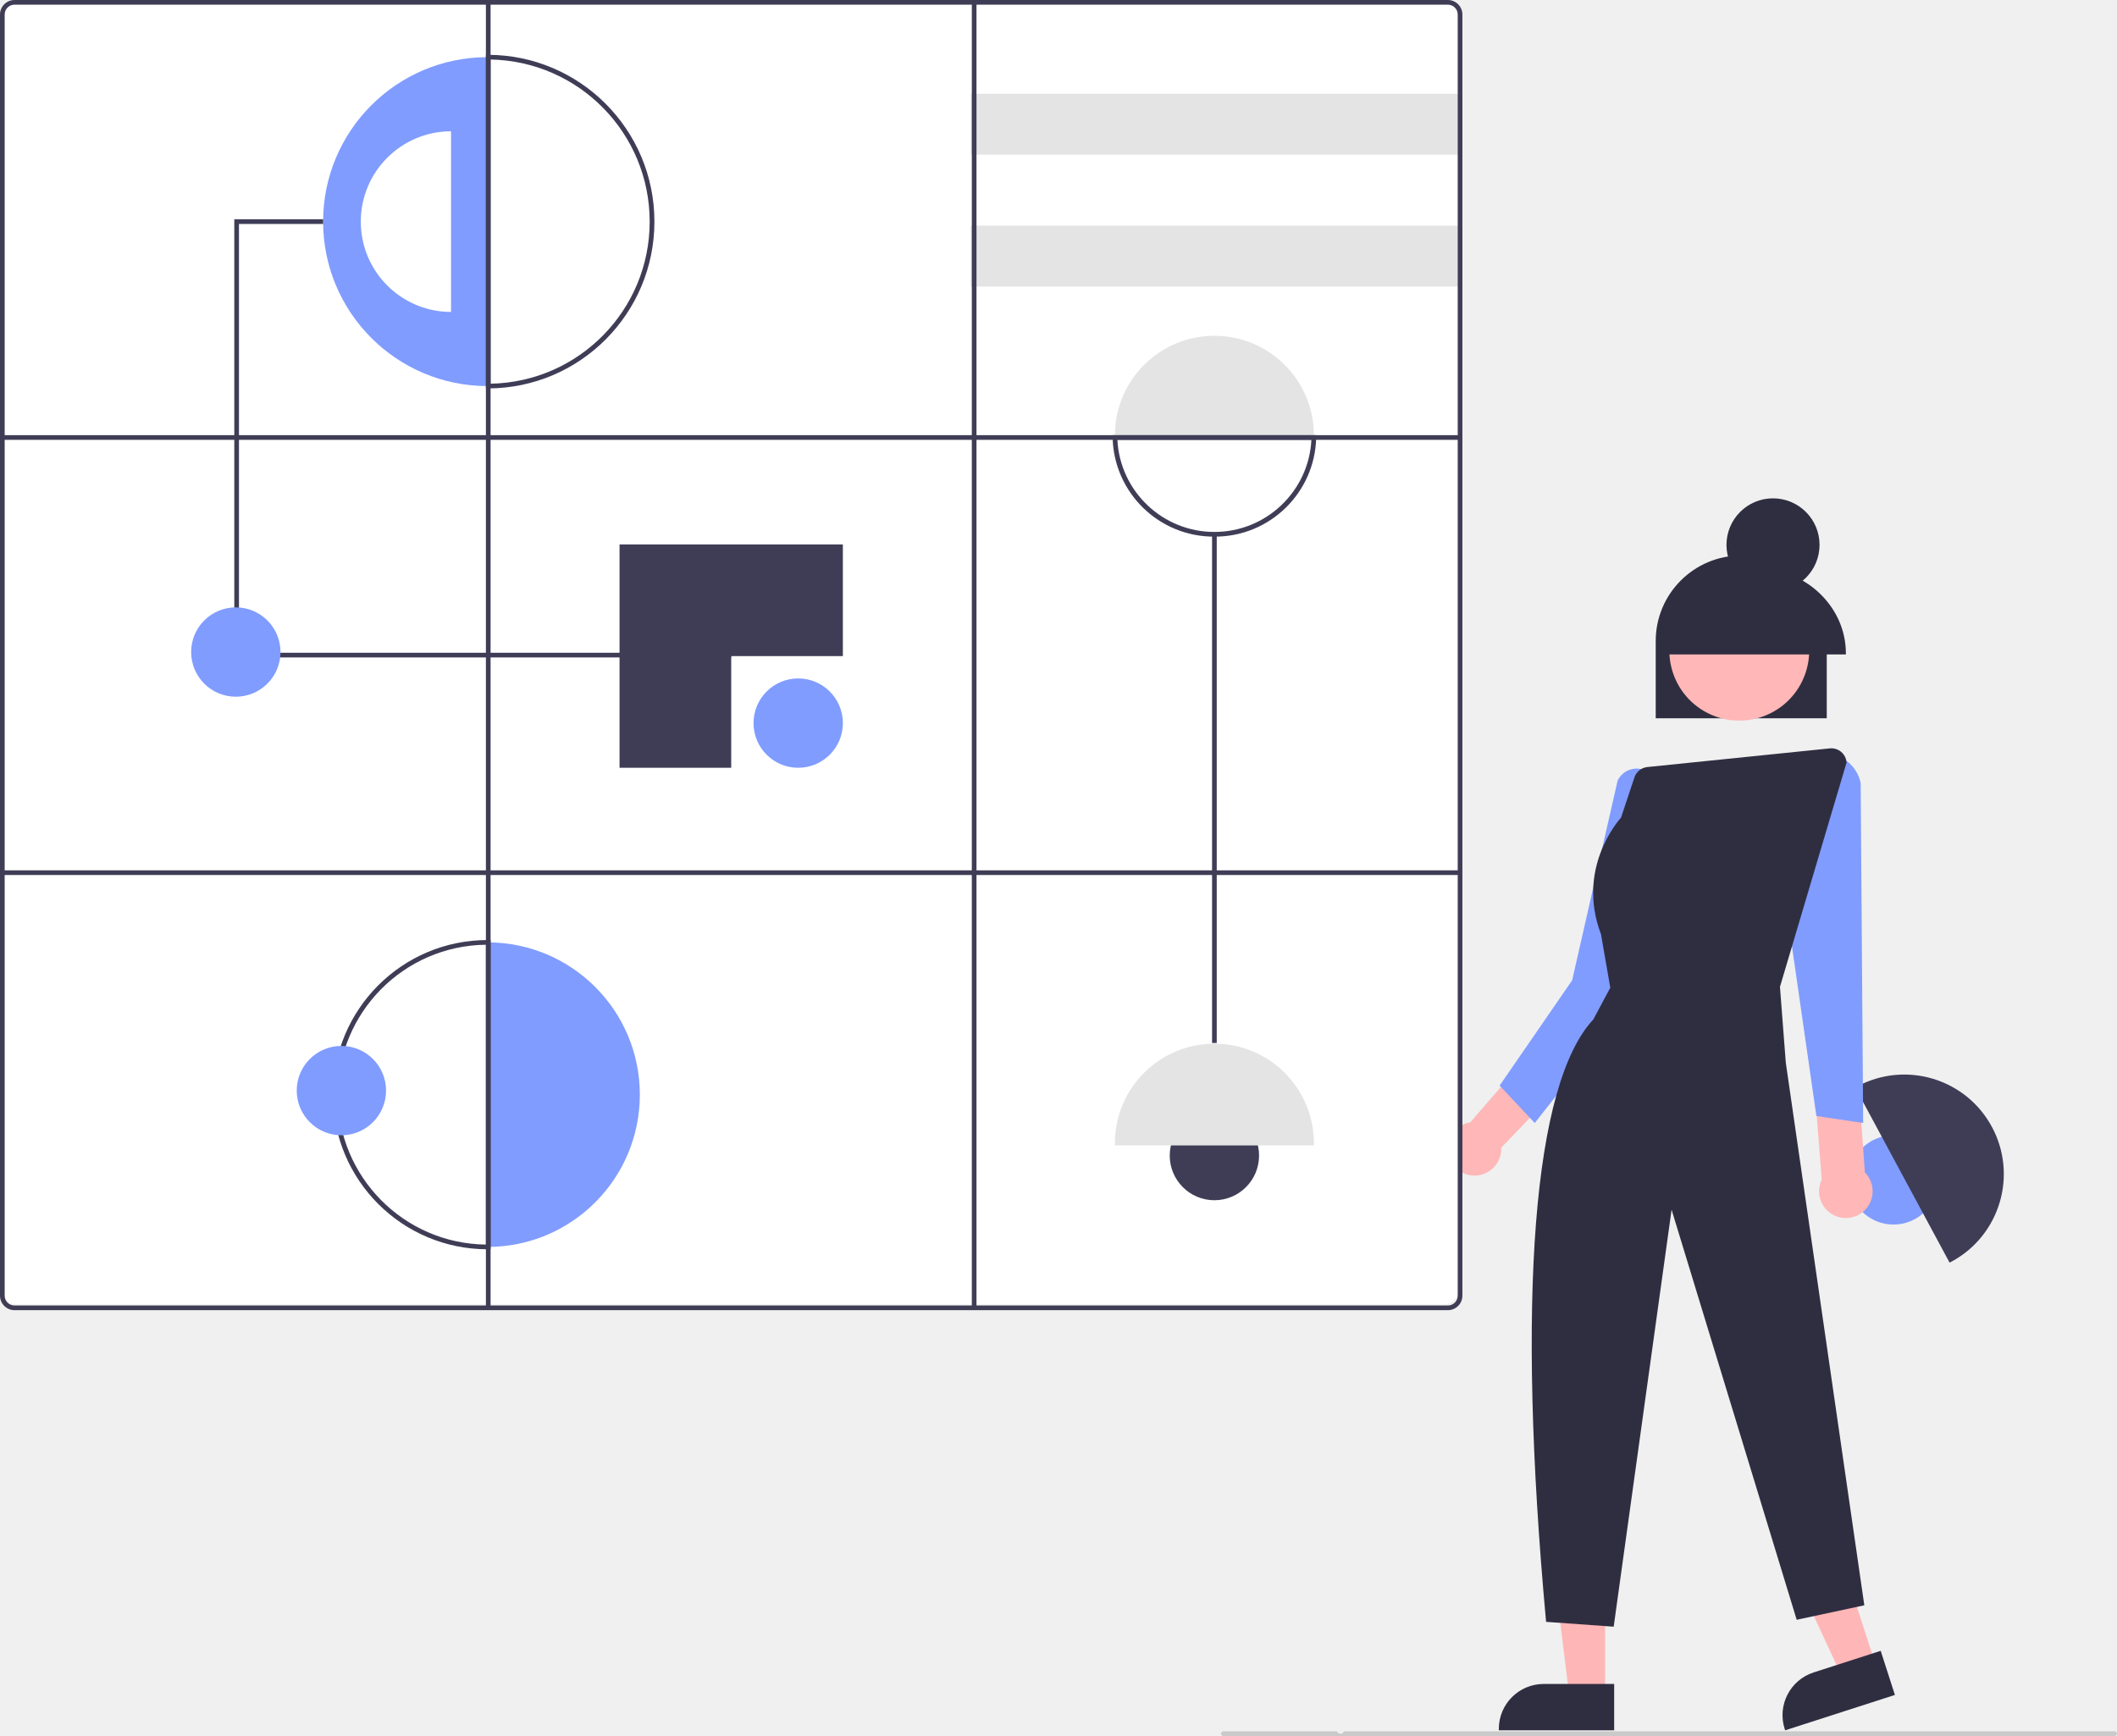
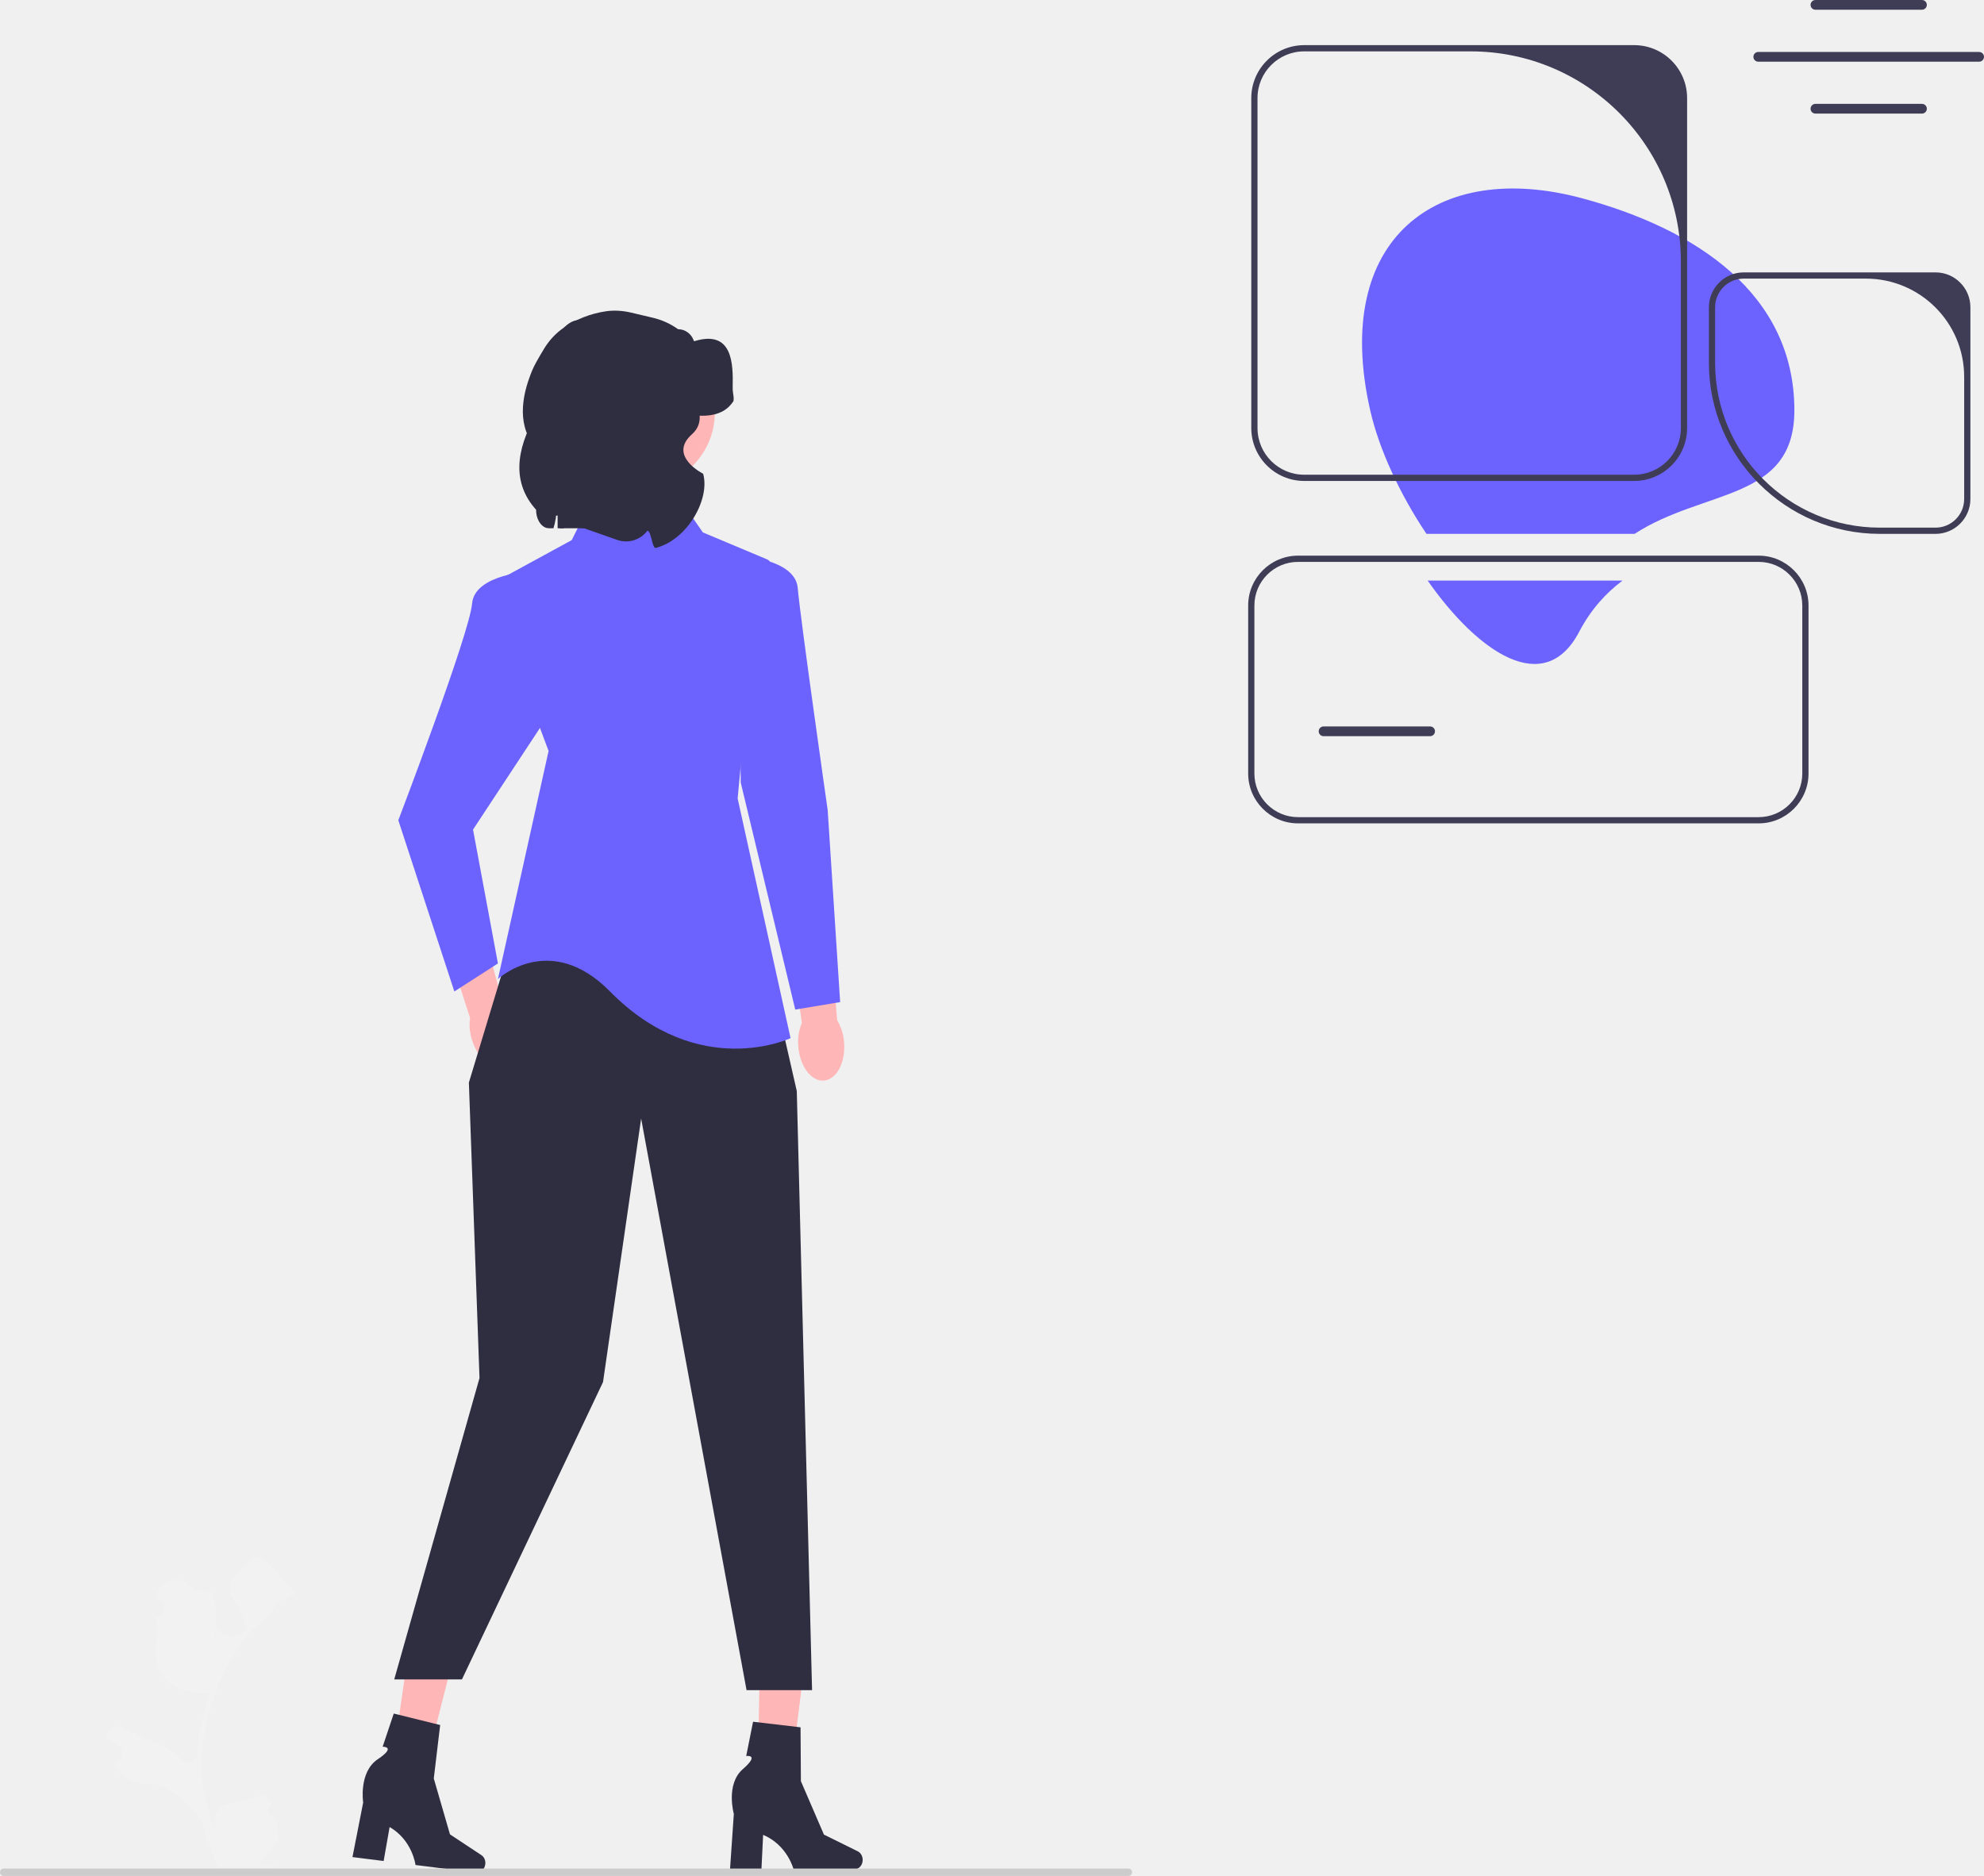
- <svg xmlns="http://www.w3.org/2000/svg" data-name="Layer 1" width="904.886" height="742" viewBox="0 0 904.886 742">
-   <polygon points="686.055 724.756 670.765 724.755 663.491 665.781 686.057 665.782 686.055 724.756" fill="#ffb6b6" />
-   <path d="M837.511,818.577l-49.3-.002v-.624a19.19,19.19,0,0,1,19.189-19.189h.001l30.111.001Z" transform="translate(-147.5571 -79)" fill="#2f2e41" />
-   <polygon points="801.699 711.547 787.146 716.236 762.135 662.335 783.614 655.414 801.699 711.547" fill="#ffb6b6" />
-   <path d="M957.513,803.458l-46.925,15.119-.191-.594a19.19,19.19,0,0,1,12.379-24.149l.001-0,28.66-9.234Z" transform="translate(-147.5571 -79)" fill="#2f2e41" />
-   <circle cx="809.348" cy="504.31" r="19.092" fill="#809cff" />
-   <path d="M981.905,618.143c-.344.185-.684.359-1.024.532l-40.31-74.846c.332-.189.664-.377,1.008-.563a42.523,42.523,0,0,1,40.326,74.876Z" transform="translate(-147.5571 -79)" fill="#3f3d56" />
-   <path d="M944.684,580.119,939.05,501.951l1.072-26.09-21.96,4.886,8.089,102.426a11.446,11.446,0,1,0,18.434-3.054Z" transform="translate(-147.5571 -79)" fill="#ffb7b7" />
-   <path d="M845.31,511.217l-1.396-26.19-14.093-11.451L827.874,498.748l-51.883,59.984a11.445,11.445,0,1,0,13.256,11.295c0-.154-.017-.304-.023-.456Z" transform="translate(-147.5571 -79)" fill="#ffb7b7" />
-   <path d="M847.837,502.833,803.557,559l-15-16,31-45,19.423-85.322a9.004,9.004,0,0,1,5.26-4.689,8.866,8.866,0,0,1,6.92.497l.251.127Z" transform="translate(-147.5571 -79)" fill="#809cff" />
-   <path d="M923.945,556l-14.066-97.774.023-.09L924.348,401.348l1.354-.157A15.77,15.77,0,0,1,942.874,413.675L943.945,559Z" transform="translate(-147.5571 -79)" fill="#809cff" />
-   <path d="M928.383,386.015H855.273v-33.032a36.555,36.555,0,1,1,73.11,0Z" transform="translate(-147.5571 -79)" fill="#2f2e41" />
-   <circle cx="890.986" cy="357.128" r="29.879" transform="translate(2.69469 888.6275) rotate(-61.33681)" fill="#ffb7b7" />
-   <circle cx="757.853" cy="232.89" r="19.89" fill="#2f2e41" />
-   <path d="M936.557,358.709H858.796v-.44c0-20.157,17.442-36.555,38.88-36.555s38.88,16.398,38.88,36.555Z" transform="translate(-147.5571 -79)" fill="#2f2e41" />
-   <path d="M837.305,774.28l-28.89-2.063-.039-.423c-12.661-138.213-5.477-229.499,20.224-257.064l7.252-13.566-3.971-22.831c-10.604-27.93,7.206-48.36,8.552-49.845l5.741-17.222a6.511,6.511,0,0,1,5.505-4.411l78.015-7.979.051.498-.051-.498a6.5,6.5,0,0,1,7.143,5.976l.007.092-.026.088-28.438,95.768,2.493,32.408L944.436,765.139,915.53,771.333l-.134-.439L862.058,596.062Z" transform="translate(-147.5571 -79)" fill="#2f2e41" />
-   <path d="M764.557,636.5h-610a6.507,6.507,0,0,1-6.5-6.5V86a6.507,6.507,0,0,1,6.5-6.5h610a6.508,6.508,0,0,1,6.5,6.5V630A6.508,6.508,0,0,1,764.557,636.5Z" transform="translate(-147.5571 -79)" fill="#fff" />
-   <path d="M356.249,103.431V244.016H355.963a70.292,70.292,0,0,1,0-140.585Z" transform="translate(-147.5571 -79)" fill="#809cff" />
-   <path d="M340.342,135.116v77.215h-.157a38.608,38.608,0,0,1,0-77.215Z" transform="translate(-147.5571 -79)" fill="#fff" />
-   <polygon points="312.543 281 100.146 281 100.146 93.723 138.114 93.723 138.114 95.723 102.146 95.723 102.146 279 312.543 279 312.543 281" fill="#3f3d56" />
-   <circle cx="341.18" cy="309.072" r="19.092" fill="#809cff" />
-   <circle cx="519.081" cy="493.914" r="19.092" fill="#3f3d56" />
-   <circle cx="100.798" cy="278.698" r="19.092" fill="#809cff" />
-   <polygon points="312.543 280.434 360.272 280.434 360.272 232.705 264.813 232.705 264.813 328.163 312.543 328.163 312.543 280.434" fill="#3f3d56" />
-   <rect x="414.944" y="40.051" width="209.142" height="26.034" fill="#e4e4e4" />
-   <rect x="414.944" y="96.459" width="209.142" height="26.034" fill="#e4e4e4" />
-   <path d="M709.161,264.843c0,.391-.008.772-.017,1.154H624.133c-.009-.382-.017-.764-.017-1.154a42.523,42.523,0,0,1,85.045,0Z" transform="translate(-147.5571 -79)" fill="#e4e4e4" />
-   <path d="M709.161,567.421c0,.391-.008.772-.017,1.154H624.133c-.009-.382-.017-.764-.017-1.154a42.523,42.523,0,0,1,85.045,0Z" transform="translate(-147.5571 -79)" fill="#e4e4e4" />
-   <rect x="518.081" y="228.365" width="2" height="217.423" fill="#3f3d56" />
-   <path d="M421.049,546.88a65.088,65.088,0,0,1-64.799,65.086V481.795A65.088,65.088,0,0,1,421.049,546.88Z" transform="translate(-147.5571 -79)" fill="#809cff" />
-   <path d="M766.436,639H153.764a6.214,6.214,0,0,1-6.207-6.207V85.207A6.214,6.214,0,0,1,153.764,79H766.436a6.214,6.214,0,0,1,6.207,6.207V632.793A6.214,6.214,0,0,1,766.436,639ZM153.764,81a4.212,4.212,0,0,0-4.207,4.207V632.793A4.212,4.212,0,0,0,153.764,637H766.436a4.212,4.212,0,0,0,4.207-4.207V85.207A4.212,4.212,0,0,0,766.436,81Z" transform="translate(-147.5571 -79)" fill="#3f3d56" />
-   <path d="M355.249,245.02V102.427l1.004.004a71.293,71.293,0,0,1,0,142.585Zm2-140.578v138.562a69.293,69.293,0,0,0,0-138.562Z" transform="translate(-147.5571 -79)" fill="#3f3d56" />
-   <path d="M357.249,612.966H355.963a66.085,66.085,0,1,1,0-132.171h1.286Zm-2-130.167a64.086,64.086,0,0,0,0,128.163Z" transform="translate(-147.5571 -79)" fill="#3f3d56" />
-   <path d="M666.638,308.365a43.283,43.283,0,0,1-43.505-42.341l-.027-1.027h87.064l-.027,1.027A43.283,43.283,0,0,1,666.638,308.365Zm-41.466-41.368a41.522,41.522,0,0,0,82.932,0Z" transform="translate(-147.5571 -79)" fill="#3f3d56" />
-   <rect x="1" y="372" width="623.085" height="2" fill="#3f3d56" />
-   <rect x="1" y="185.997" width="623.085" height="2" fill="#3f3d56" />
-   <rect x="415.39" y="1" width="2" height="558" fill="#3f3d56" />
-   <rect x="207.692" y="1" width="2" height="558" fill="#3f3d56" />
-   <circle cx="145.924" cy="466.145" r="19.092" fill="#809cff" />
-   <path d="M1051.443,821h-381a1,1,0,0,1,0-2h381a1,1,0,0,1,0,2Z" transform="translate(-147.5571 -79)" fill="#cacaca" />
-   <path d="M721.977,818.984c5.628-18.137.161-38.765-12.677-52.548a50.037,50.037,0,0,0-12.496-9.754,1.507,1.507,0,0,0-1.818,2.356l2.571,2.782V759.698c-4.976,4.642-14.046,1.101-14.951-5.499a11.317,11.317,0,0,1,3.423-9.365,10.743,10.743,0,0,1,10.201-2.531,13.348,13.348,0,0,1,8.749,6.928,14.767,14.767,0,0,1,.416,11.194c-2.744,8.019-11.498,11.789-19.486,9.9-8.153-1.928-13.994-9.614-14.261-17.915a19.753,19.753,0,0,1,12.619-18.625c8.558-3.162,17.849-.001,25.078,4.887a56.448,56.448,0,0,1,17.579,20.016,57.753,57.753,0,0,1,7.072,25.174c.233,7.255-1.308,15.497-6.658,20.797a16.43,16.43,0,0,1-4.381,3.076l1.514,2.59a56.674,56.674,0,0,0,27.981-54.95,57.414,57.414,0,0,0-5.47-18.854c-.848-1.734-3.436-.215-2.59,1.514a53.876,53.876,0,0,1,4.69,32.384,53.604,53.604,0,0,1-26.125,37.316c-1.691.971-.204,3.433,1.514,2.59,8.078-3.962,11.602-12.93,12.379-21.424.887-9.698-1.635-19.769-5.72-28.515A60.922,60.922,0,0,0,712.198,737.02c-8.044-5.866-18.939-9.744-28.727-6.128-8.754,3.234-15.117,12.099-14.822,21.518.296,9.453,6.824,18.346,16.101,20.718,9.254,2.366,19.373-1.713,23.104-10.761a17.989,17.989,0,0,0,.357-13.179,16.206,16.206,0,0,0-9.209-9.136,14.343,14.343,0,0,0-12.767.832,14.521,14.521,0,0,0-6.553,10.146,11.617,11.617,0,0,0,4.017,10.807,13.242,13.242,0,0,0,10.971,2.644,10.672,10.672,0,0,0,5.009-2.661,1.525,1.525,0,0,0,0-2.121l-2.571-2.782L695.29,759.272c15.726,8.633,25.569,26.192,25.9,43.996a47.262,47.262,0,0,1-2.105,14.919c-.574,1.848,2.322,2.639,2.893.798Z" transform="translate(-147.5571 -79)" fill="#f0f0f0" />
+ <svg xmlns="http://www.w3.org/2000/svg" width="637.325" height="602.643" viewBox="0 0 637.325 602.643">
+   <g>
+     <path id="b-303" d="M165.75,329.794c2.051,6.07,.582,12.049-3.282,13.353s-8.657-2.558-10.708-8.631c-.853-2.415-1.114-4.998-.764-7.535l-8.366-25.829,12.205-3.667,6.951,25.852c1.818,1.805,3.177,4.019,3.963,6.456Z" fill="#ffb6b6" />
+     <path d="M170.874,183.502s-18.428,.801-19.23,10.416-23.692,69.584-23.692,69.584l18,55,14-9-8-43,27-41-8.079-42Z" fill="#6c63ff" />
+   </g>
+   <path d="M576.41,131.837c0-37.625-31.801-58.323-68.127-68.127-46.573-12.569-80.682,12.865-68.127,68.127,2.846,12.525,9.652,27.153,18.076,39.665h66.853c22.331-14.539,51.324-10.461,51.324-39.665Z" fill="#6c63ff" />
+   <g>
+     <polygon points="124.895 574.279 134.647 575.74 145.625 532.485 131.234 530.328 124.895 574.279" fill="#ffb6b6" />
+     <path d="M155.885,598.904h0c-.208,1.652-1.549,2.844-2.995,2.662l-19.414-2.442s-.945-7.92-8.318-12.204l-1.919,10.917-10.015-1.26,3.435-17.51s-1.491-9.786,4.681-13.917c6.171-4.131,1.58-4.025,1.58-4.025l3.564-10.656,14.91,3.683-2.047,17.174,5.202,17.957,10.103,6.676c.899,.594,1.384,1.751,1.234,2.945l0,0Z" fill="#2f2e41" />
+   </g>
+   <g>
+     <polygon points="243.304 576.921 253.162 577.154 258.656 532.867 244.109 532.523 243.304 576.921" fill="#ffb6b6" />
+     <path d="M277.124,597.487h0c0,1.665-1.182,3.015-2.64,3.015h-19.566s-1.925-7.74-9.776-11.071l-.542,11.071h-10.094l1.223-17.802s-2.7-9.524,2.907-14.392c5.608-4.868,1.066-4.191,1.066-4.191l2.206-11.018,15.253,1.794,.112,17.295,7.402,17.167,10.857,5.363c.966,.477,1.592,1.565,1.592,2.768l0,0Z" fill="#2f2e41" />
+   </g>
+   <polygon points="169.615 285.007 150.62 347.776 154.033 442.684 126.64 539.502 148.39 539.502 193.708 443.987 205.955 359.338 239.817 542.949 260.862 542.949 255.953 350.502 240.643 283.355 169.615 285.007" fill="#2f2e41" />
+   <path d="M218.344,160.295l-27.255-1.652-7.433,14.866-27.255,14.866,19.822,52.858-16.269,73.268s16.738-15.558,36,4c28.525,28.964,58,15,58,15l-17-77,6-64c.771-5.049,7.83-11.34,3-13l-20.176-8.47-7.433-10.737Z" fill="#6c63ff" />
+   <path id="c-304" d="M212.327,169.691h-32.598c.048-2.216-.278-4.415-.948-6.408-.019,2.212-.355,4.394-.987,6.408h-1.481c-2.265-.003-4.1-2.658-4.102-5.934-7.66-8.508-6.655-18.945,0-30.642,.001-15.003,8.869-37.494,18.505-28.083,.311-.023,5.196-3.153,5.506-3.153,8.477,.01,11.392,11.076,13.952,22.766,2.917-1.944,4.927,6.172,6.381,20.458,.424,4.169,.801,8.863,1.14,13.986,.934,4.298-.717,8.879-3.688,10.231-.544,.247-1.111,.374-1.681,.376l.002-.004Z" fill="#2f2e41" />
+   <circle id="d" cx="205.664" cy="132.57" r="23.954" fill="#ffb6b6" />
+   <path id="e-305" d="M207.953,170.502h0c-2.244,2.991-6.17,4.182-9.697,2.941l-10.668-3.752c-.998,0-1.848-.585-1.894-1.343l-.005-.083c-.107-1.58-3.024-1.846-3.701-.35-.272,.602-.583,1.194-.93,1.776h-1.933v-46.612c0-7.995,8.53-14.476,19.053-14.476h0c8.984,0,16.747,4.768,18.63,11.443,0,0,13.355,12.446,5.484,19.443-7.871,6.997,3.58,12.693,3.58,12.693,2.274,8.063-4.955,21.168-15.191,23.837-1.204,.314-1.45-5.516-2.726-5.516Z" fill="#2f2e41" />
+   <path d="M235.509,129.013c-.982,1.395-3.549,5.052-11.556,4.489-2.039-.147-9.282-2.14-14.554-2.042-3.494,.061-5.645,.037-9.946,0-5.085-.049-6.478-.147-7.46-1.224-1.902-2.092-.336-5.812-1.243-6.118-.758-.257-2.723,2.043-3.73,4.894-2.114,5.983,5.471,14.316,6.216,22.025,.796,8.308-7.037-7.611-6.216,0,.92,8.565,4.215,7.917,4.177,11.013-.012,.465-.149,.869-.448,1.224-.261,.318-.522,.44-4.973,1.224-5.321,.942-7.994,1.407-8.703,1.224-1.828-.465-3.68-3.047-4.973-4.894-2.139-3.022-.622,.024,0-3.671,.597-3.573,2.462-4.038,2.487-7.342,.025-4.16-2.922-5.421-4.973-9.789-3.792-8.076-.087-17.424,1.243-20.801,.639-1.62,1.798-3.669,3.829-7.056,1.631-2.719,3.795-5.114,6.434-6.908,3.956-2.69,8.55-4.533,13.518-5.263,2.721-.4,5.495-.19,8.17,.443l6.929,1.639c2.913,.689,5.658,1.937,8.079,3.673h0c2.256,.007,4.213,1.443,4.987,3.529,.081,.218,.155,.345,.215,.327,12.49-3.843,12.482,7.538,12.345,14.648-.014,.728,.013,1.372,.108,1.895v.037c.249,1.407,.311,2.435,.037,2.827Z" fill="#2f2e41" />
+   <path d="M88.498,583.675c-2.066,.129-3.208-2.437-1.645-3.933l.155-.618c-.02-.049-.041-.098-.061-.148-2.094-4.993-5.844-.28-11.248,.055-7.947,.493-7.828,6.504-4.75,13.532,.836,1.908-6.259-13.486-6.259-23.82,0-2.597,.142-5.193,.433-7.783,.239-2.119,.568-4.224,.995-6.31,2.306-11.277,7.299-22.018,14.5-30.99,3.462-1.892,6.349-4.851,8.093-8.397,.626-1.279,6.009-2.359,6.242-3.761-.394,.052-6.377-6.244-6.08-6.612-.549-.833-1.532-1.247-2.131-2.06-2.982-4.043-7.091-3.337-9.236,2.157-4.582,2.313-4.627,6.148-1.815,9.837,1.789,2.347,2.035,5.522,3.604,8.035-.162,.207-.329,.407-.491,.614-.062,.08-.124,.159-.186,.239-2.533,3.278-7.592,2.438-9.003-1.457-.103-.284-.976,15.106-.319-.823s-5.072-7.82-7.972-11.493c-3.464-4.388-10.512-2.394-11.122,3.163-.006,.053-.012,.106-.017,.159,.429,.242,.849,.499,1.26,.771,2.339,1.547,1.53,5.174-1.242,5.601l-.063,.01c.155,1.544,.42,3.074,.807,4.579-3.701,14.312,4.286,19.527,15.693,19.764l.594,.846c-1.08,3.108-1.949,6.291-2.601,9.514-.614,2.99-1.04,6.013-1.279,9.049l-.01,.13c-.198,2.582-3.465,3.681-5.108,1.678-.418-.51-.846-.957-1.277-1.31-4.946-4.063-11.933-5.559-17.268-8.824-2.568-1.572-5.859,.459-5.411,3.437l.022,.143c.794,.323,1.569,.698,2.319,1.117,.429,.242,.85,.499,1.261,.771,2.34,1.548,1.53,5.175-1.243,5.601l-.063,.01c-.045,.006-.084,.013-.129,.019l.041,.097c1.784,4.196,6.047,6.914,10.6,6.665,5.359-.293,12.016,4.188,17.887,12.11l.006,0c1.163,5.064,2.861,10.011,5.044,14.726h18.02c.065-.2,.123-.407,.181-.607-1.666,.103-3.346,.006-4.986-.297,1.337-1.641,2.674-3.294,4.011-4.935,.032-.032,.058-.065,.084-.097,.678-.84,1.363-1.673,2.041-2.512l0-.001c.042-2.578-.267-5.147-.879-7.64l-.001-0Z" fill="#f2f2f2" />
+   <path d="M0,601.453c0,.66,.53,1.19,1.19,1.19H362.48c.66,0,1.19-.53,1.19-1.19,0-.66-.53-1.19-1.19-1.19H1.19c-.66,0-1.19,.53-1.19,1.19Z" fill="#ccc" />
+   <path d="M541.953,31.502v106c0,9.374-7.626,17-17,17h-106c-9.374,0-17-7.626-17-17V31.502c0-9.374,7.626-17,17-17h106c9.374,0,17,7.626,17,17Zm-17,121c8.284,0,15-6.716,15-15v-53.441c0-37.312-30.247-67.559-67.559-67.559h-53.441c-8.284,0-15,6.716-15,15v106c0,8.284,6.716,15,15,15h106Z" fill="#3f3d56" />
+   <path d="M459.397,236.493h-34.221c-.863,0-1.565-.702-1.565-1.565,0-.863,.702-1.564,1.565-1.564h34.221c.863,0,1.564,.702,1.564,1.564s-.702,1.565-1.564,1.565Z" fill="#3f3d56" />
+   <g>
+     <path d="M617.397,3.129h-34.221c-.863,0-1.565-.702-1.565-1.565,0-.863,.702-1.564,1.565-1.564h34.221c.863,0,1.564,.702,1.564,1.564s-.702,1.565-1.564,1.565Z" fill="#3f3d56" />
+     <path d="M617.397,36.493h-34.221c-.863,0-1.565-.702-1.565-1.565,0-.863,.702-1.564,1.565-1.564h34.221c.863,0,1.564,.702,1.564,1.564s-.702,1.565-1.564,1.565Z" fill="#3f3d56" />
+     <path d="M635.76,19.822h-70.947c-.863,0-1.565-.702-1.565-1.565s.702-1.564,1.565-1.564h70.947c.863,0,1.564,.702,1.564,1.564,0,.863-.702,1.565-1.564,1.565Z" fill="#3f3d56" />
+   </g>
+   <path d="M564.938,264.502h-147.969c-8.831,0-16.016-7.185-16.016-16.016v-53.969c0-8.831,7.185-16.016,16.016-16.016h147.969c8.831,0,16.016,7.185,16.016,16.016v53.969c0,8.831-7.185,16.016-16.016,16.016Zm-147.969-84c-7.728,0-14.016,6.287-14.016,14.016v53.969c0,7.729,6.288,14.016,14.016,14.016h147.969c7.728,0,14.016-6.287,14.016-14.016v-53.969c0-7.729-6.288-14.016-14.016-14.016h-147.969Z" fill="#3f3d56" />
+   <path d="M621.749,171.502h-17.858c-30.292,0-54.937-24.645-54.937-54.937v-17.858c0-6.179,5.026-11.205,11.205-11.205h61.591c6.178,0,11.205,5.026,11.205,11.205v61.59c0,6.179-5.026,11.205-11.205,11.205Zm-61.591-82c-5.084,0-9.205,4.121-9.205,9.205v17.859c0,29.236,23.7,52.937,52.937,52.937h17.859c5.084,0,9.205-4.121,9.205-9.205v-39.228c0-17.434-14.133-31.567-31.567-31.567h-39.228Z" fill="#3f3d56" />
+   <g>
+     <path id="f-306" d="M256.43,336.091c.464,6.391,4.137,11.331,8.204,11.035s6.987-5.716,6.522-12.108c-.151-2.556-.911-5.039-2.218-7.241l-2.307-27.052-12.672,1.353,3.62,26.525c-.975,2.368-1.369,4.936-1.149,7.488Z" fill="#ffb6b6" />
+     <path d="M237.032,178.502s18.428,.801,19.23,10.416,9.615,71.309,9.615,71.309l4.006,61.695-14.422,2.404-17.507-72.912-.921-72.912Z" fill="#6c63ff" />
+   </g>
+   <path d="M507.283,202.963c3.803-7.25,8.624-12.48,13.937-16.461h-62.616c16.116,23.021,37.488,37.795,48.679,16.461Z" fill="#6c63ff" />
</svg>
